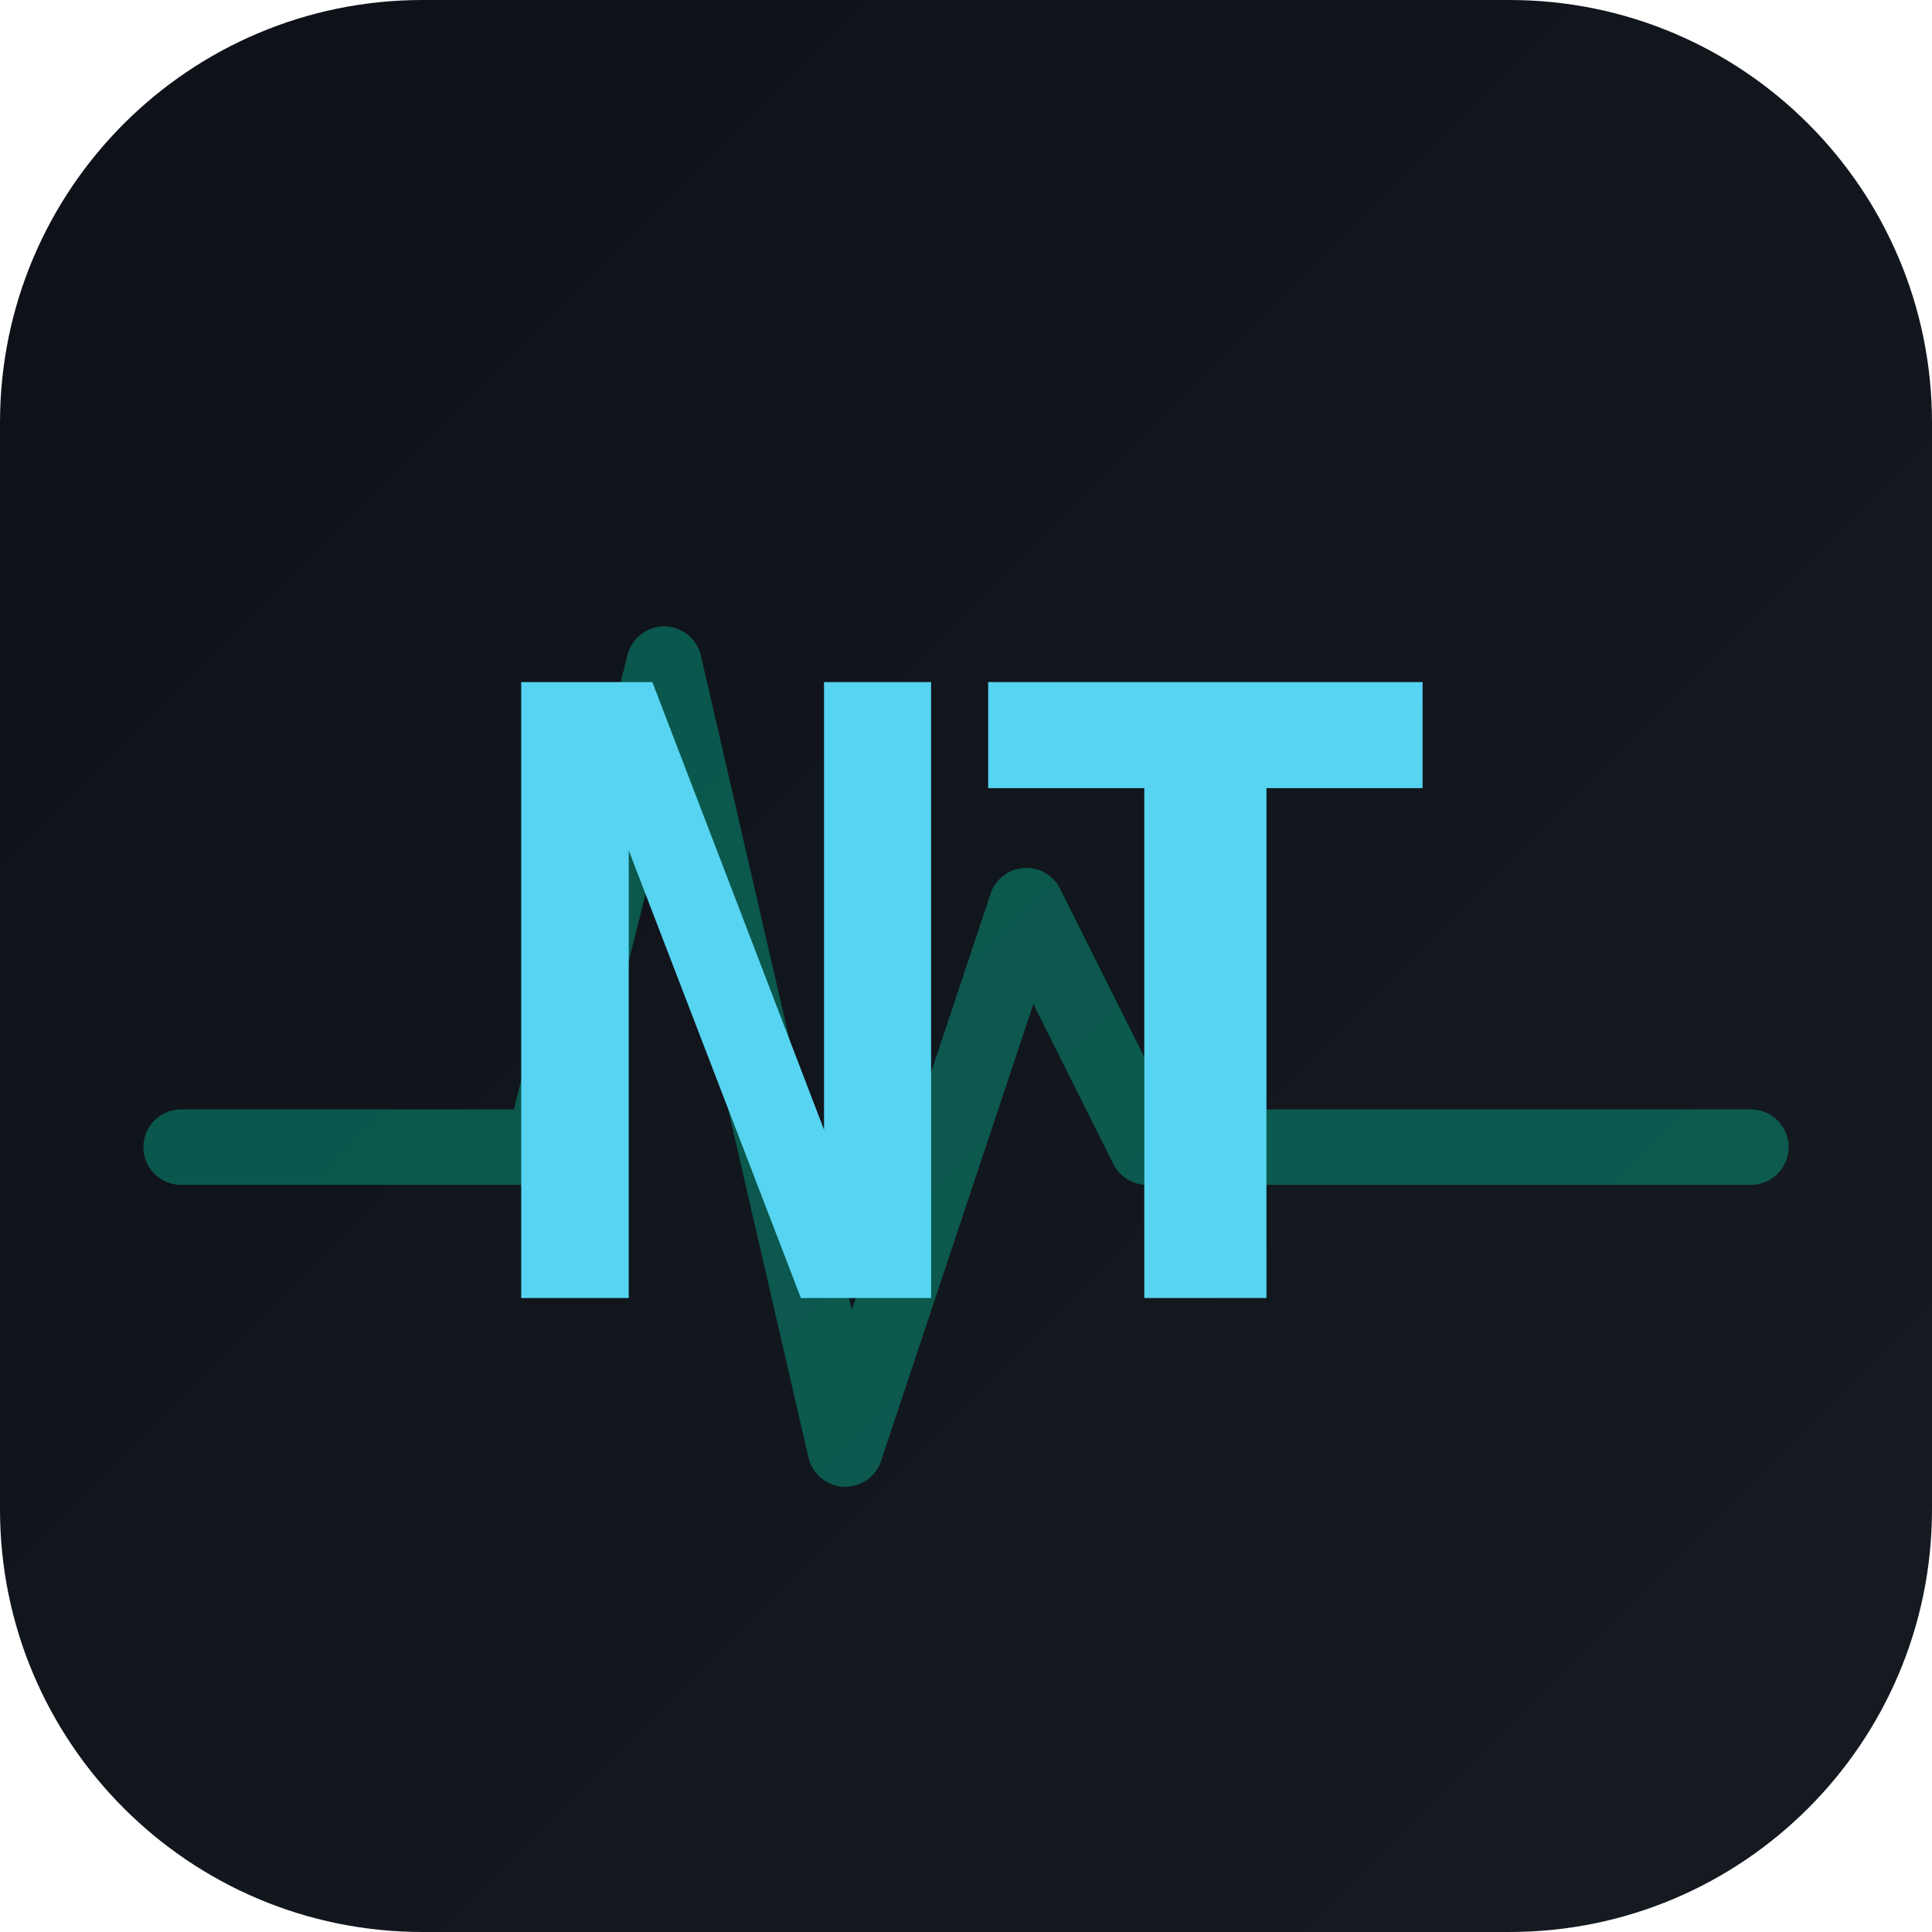
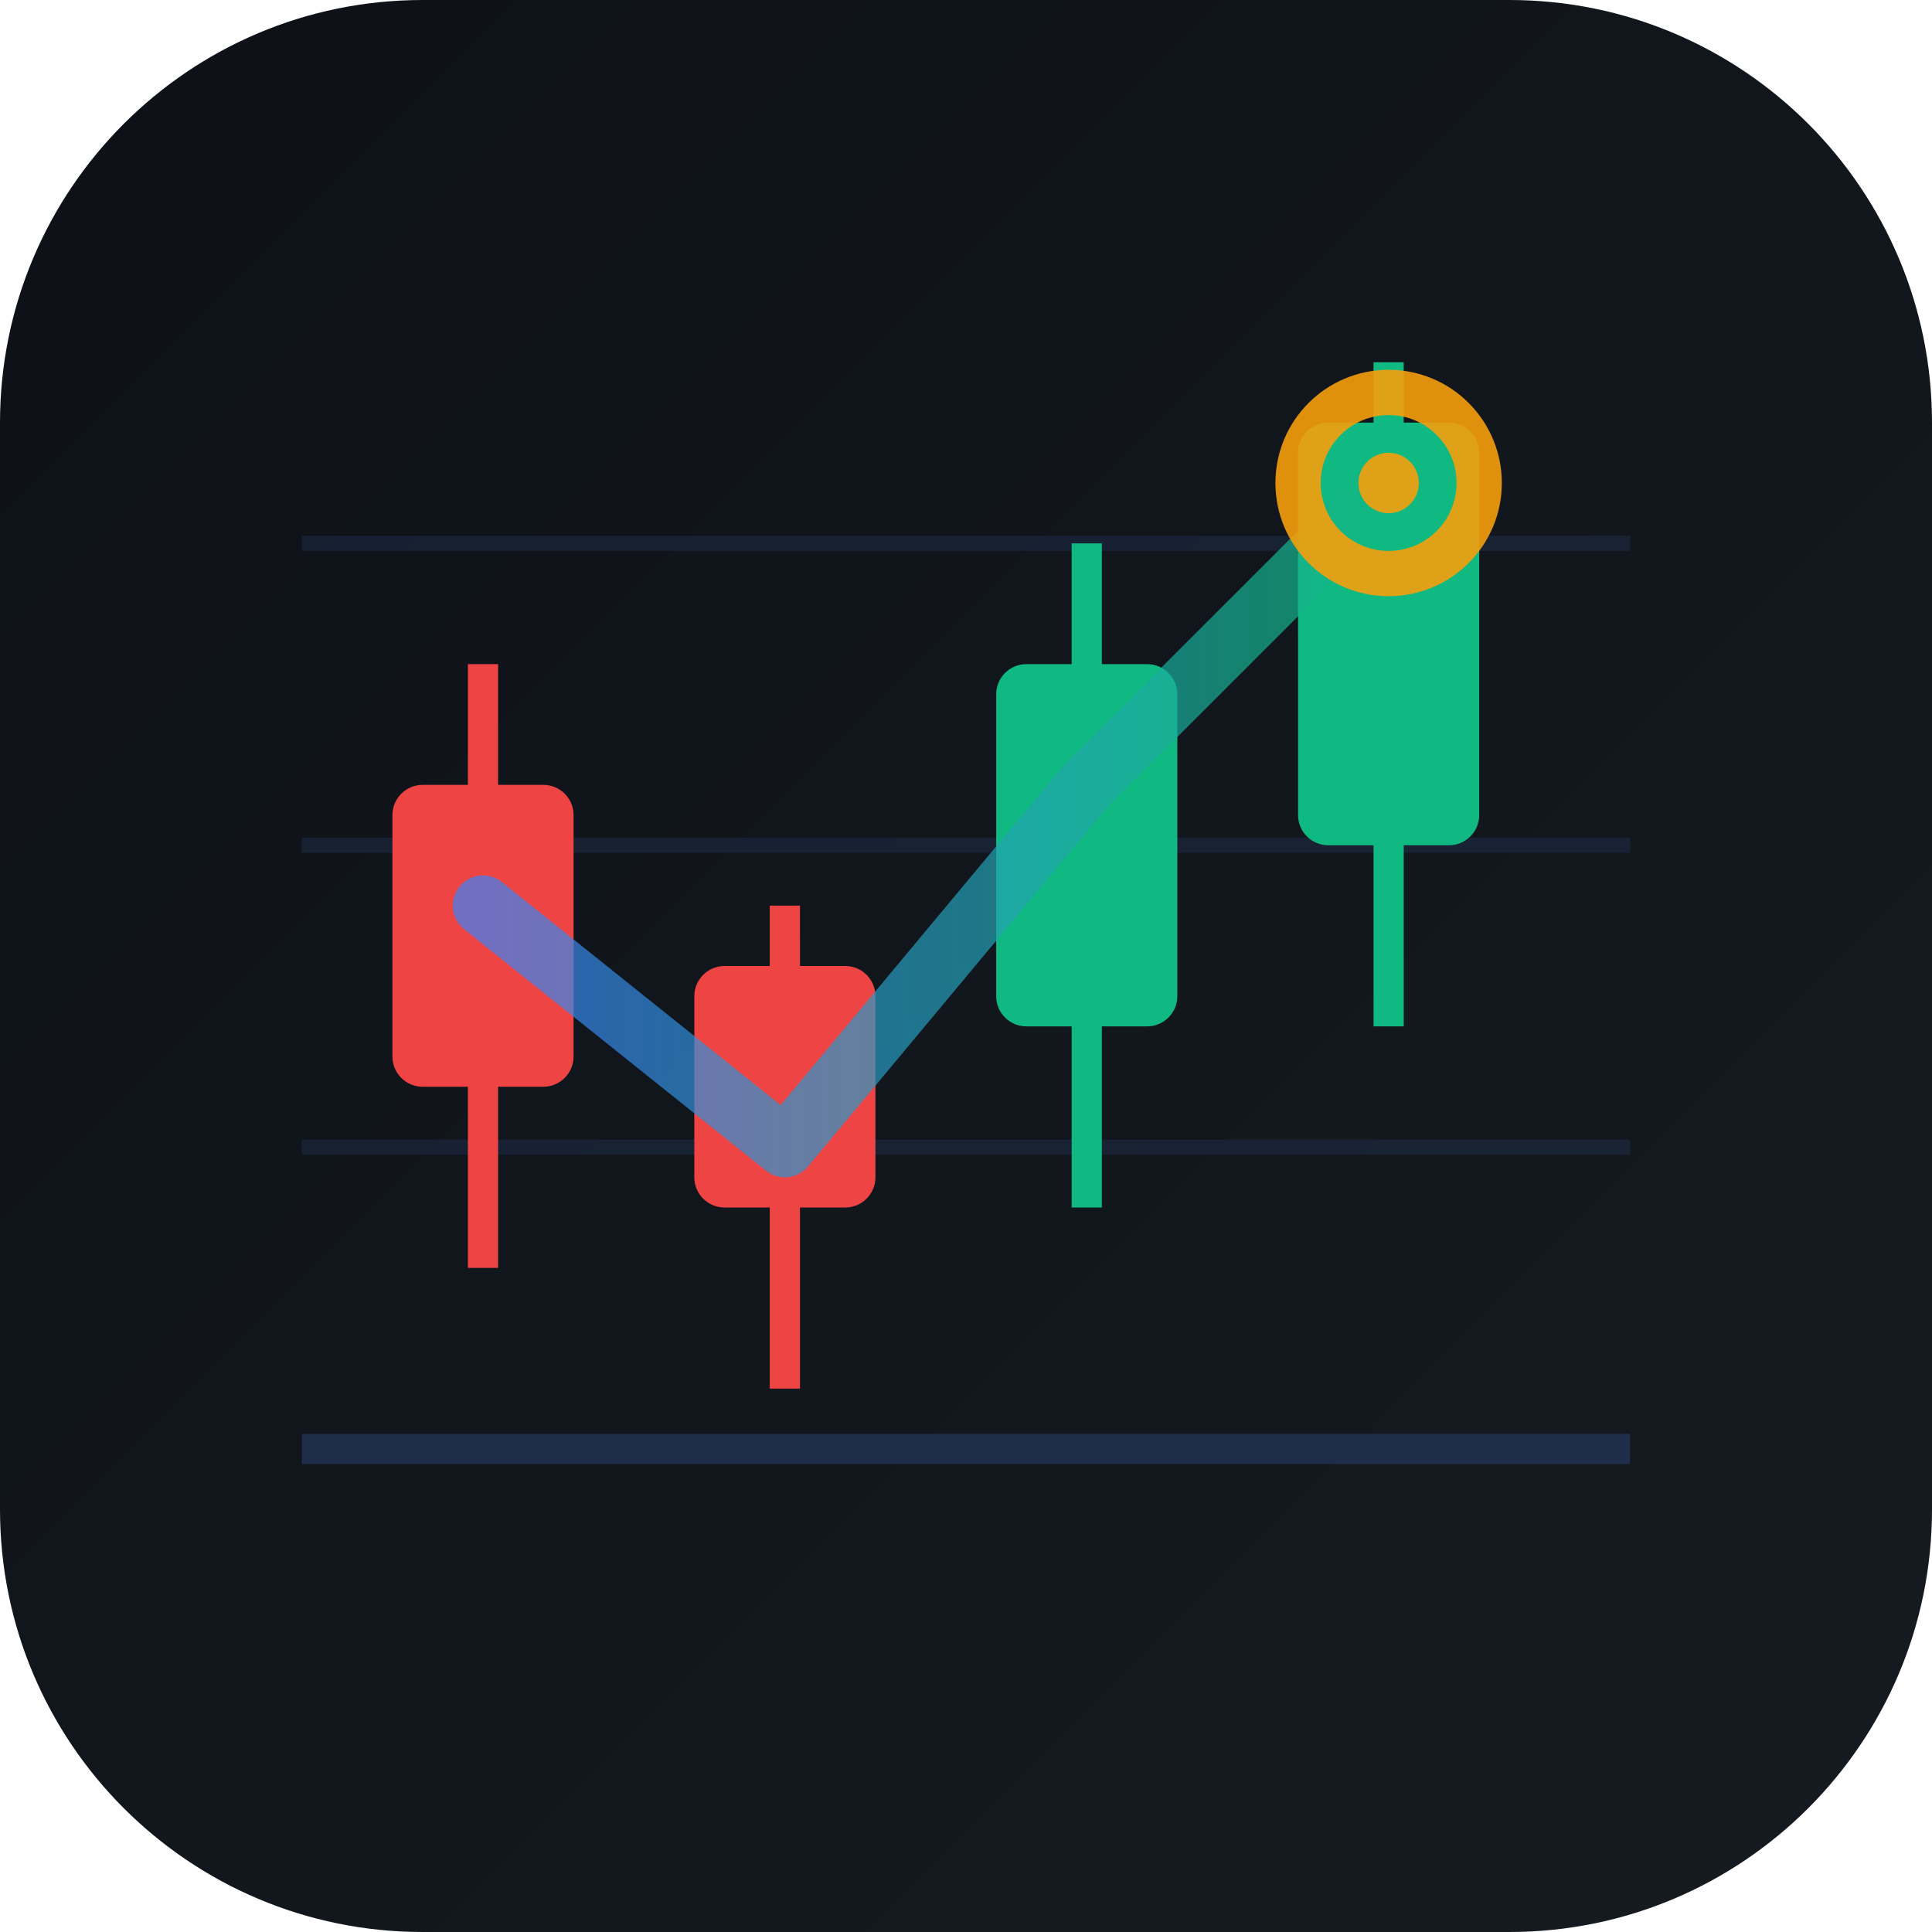
<svg xmlns="http://www.w3.org/2000/svg" viewBox="0 0 64 64">
  <defs>
    <linearGradient id="bg" x1="0%" y1="0%" x2="100%" y2="100%">
      <stop offset="0%" stop-color="#0d1117" />
      <stop offset="100%" stop-color="#161b22" />
    </linearGradient>
+     <linearGradient id="line" x1="0%" y1="0%" x2="100%" y2="0%">
+       <stop offset="0%" stop-color="#3B82F6" />
+       <stop offset="100%" stop-color="#10B981" />
+     </linearGradient>
  </defs>
  <rect width="64" height="64" rx="14" fill="url(#bg)" />
-   <polyline points="6,38 18,38 22,22 28,48 34,30 38,38 58,38" fill="none" stroke="#00d4aa" stroke-width="2.5" stroke-linecap="round" stroke-linejoin="round" opacity="0.35" />
-   <text x="32" y="43" text-anchor="middle" font-family="monospace" font-weight="700" font-size="28" fill="#56d4f1" letter-spacing="-1">NT</text>
+   <line x1="10" y1="48" x2="54" y2="48" stroke="#1E2D4A" stroke-width="1" />
+   <line x1="10" y1="38" x2="54" y2="38" stroke="#1E2D4A" stroke-width="0.5" opacity="0.5" />
+   <line x1="10" y1="28" x2="54" y2="28" stroke="#1E2D4A" stroke-width="0.5" opacity="0.5" />
+   <line x1="10" y1="18" x2="54" y2="18" stroke="#1E2D4A" stroke-width="0.5" opacity="0.5" />
+   <line x1="16" y1="22" x2="16" y2="42" stroke="#EF4444" stroke-width="1" />
+   <rect x="13" y="26" width="6" height="10" rx="1" fill="#EF4444" />
+   <line x1="26" y1="30" x2="26" y2="46" stroke="#EF4444" stroke-width="1" />
+   <rect x="23" y="32" width="6" height="8" rx="1" fill="#EF4444" />
+   <line x1="36" y1="18" x2="36" y2="40" stroke="#10B981" stroke-width="1" />
+   <rect x="33" y="22" width="6" height="12" rx="1" fill="#10B981" />
+   <line x1="46" y1="12" x2="46" y2="34" stroke="#10B981" stroke-width="1" />
+   <rect x="43" y="14" width="6" height="14" rx="1" fill="#10B981" />
+   <polyline points="16,30 26,38 36,26 46,16" fill="none" stroke="url(#line)" stroke-width="2" stroke-linecap="round" stroke-linejoin="round" opacity="0.7" />
+   <circle cx="46" cy="16" r="3" fill="none" stroke="#F59E0B" stroke-width="1.5" opacity="0.9" />
+   <circle cx="46" cy="16" r="1" fill="#F59E0B" opacity="0.9" />
</svg>
